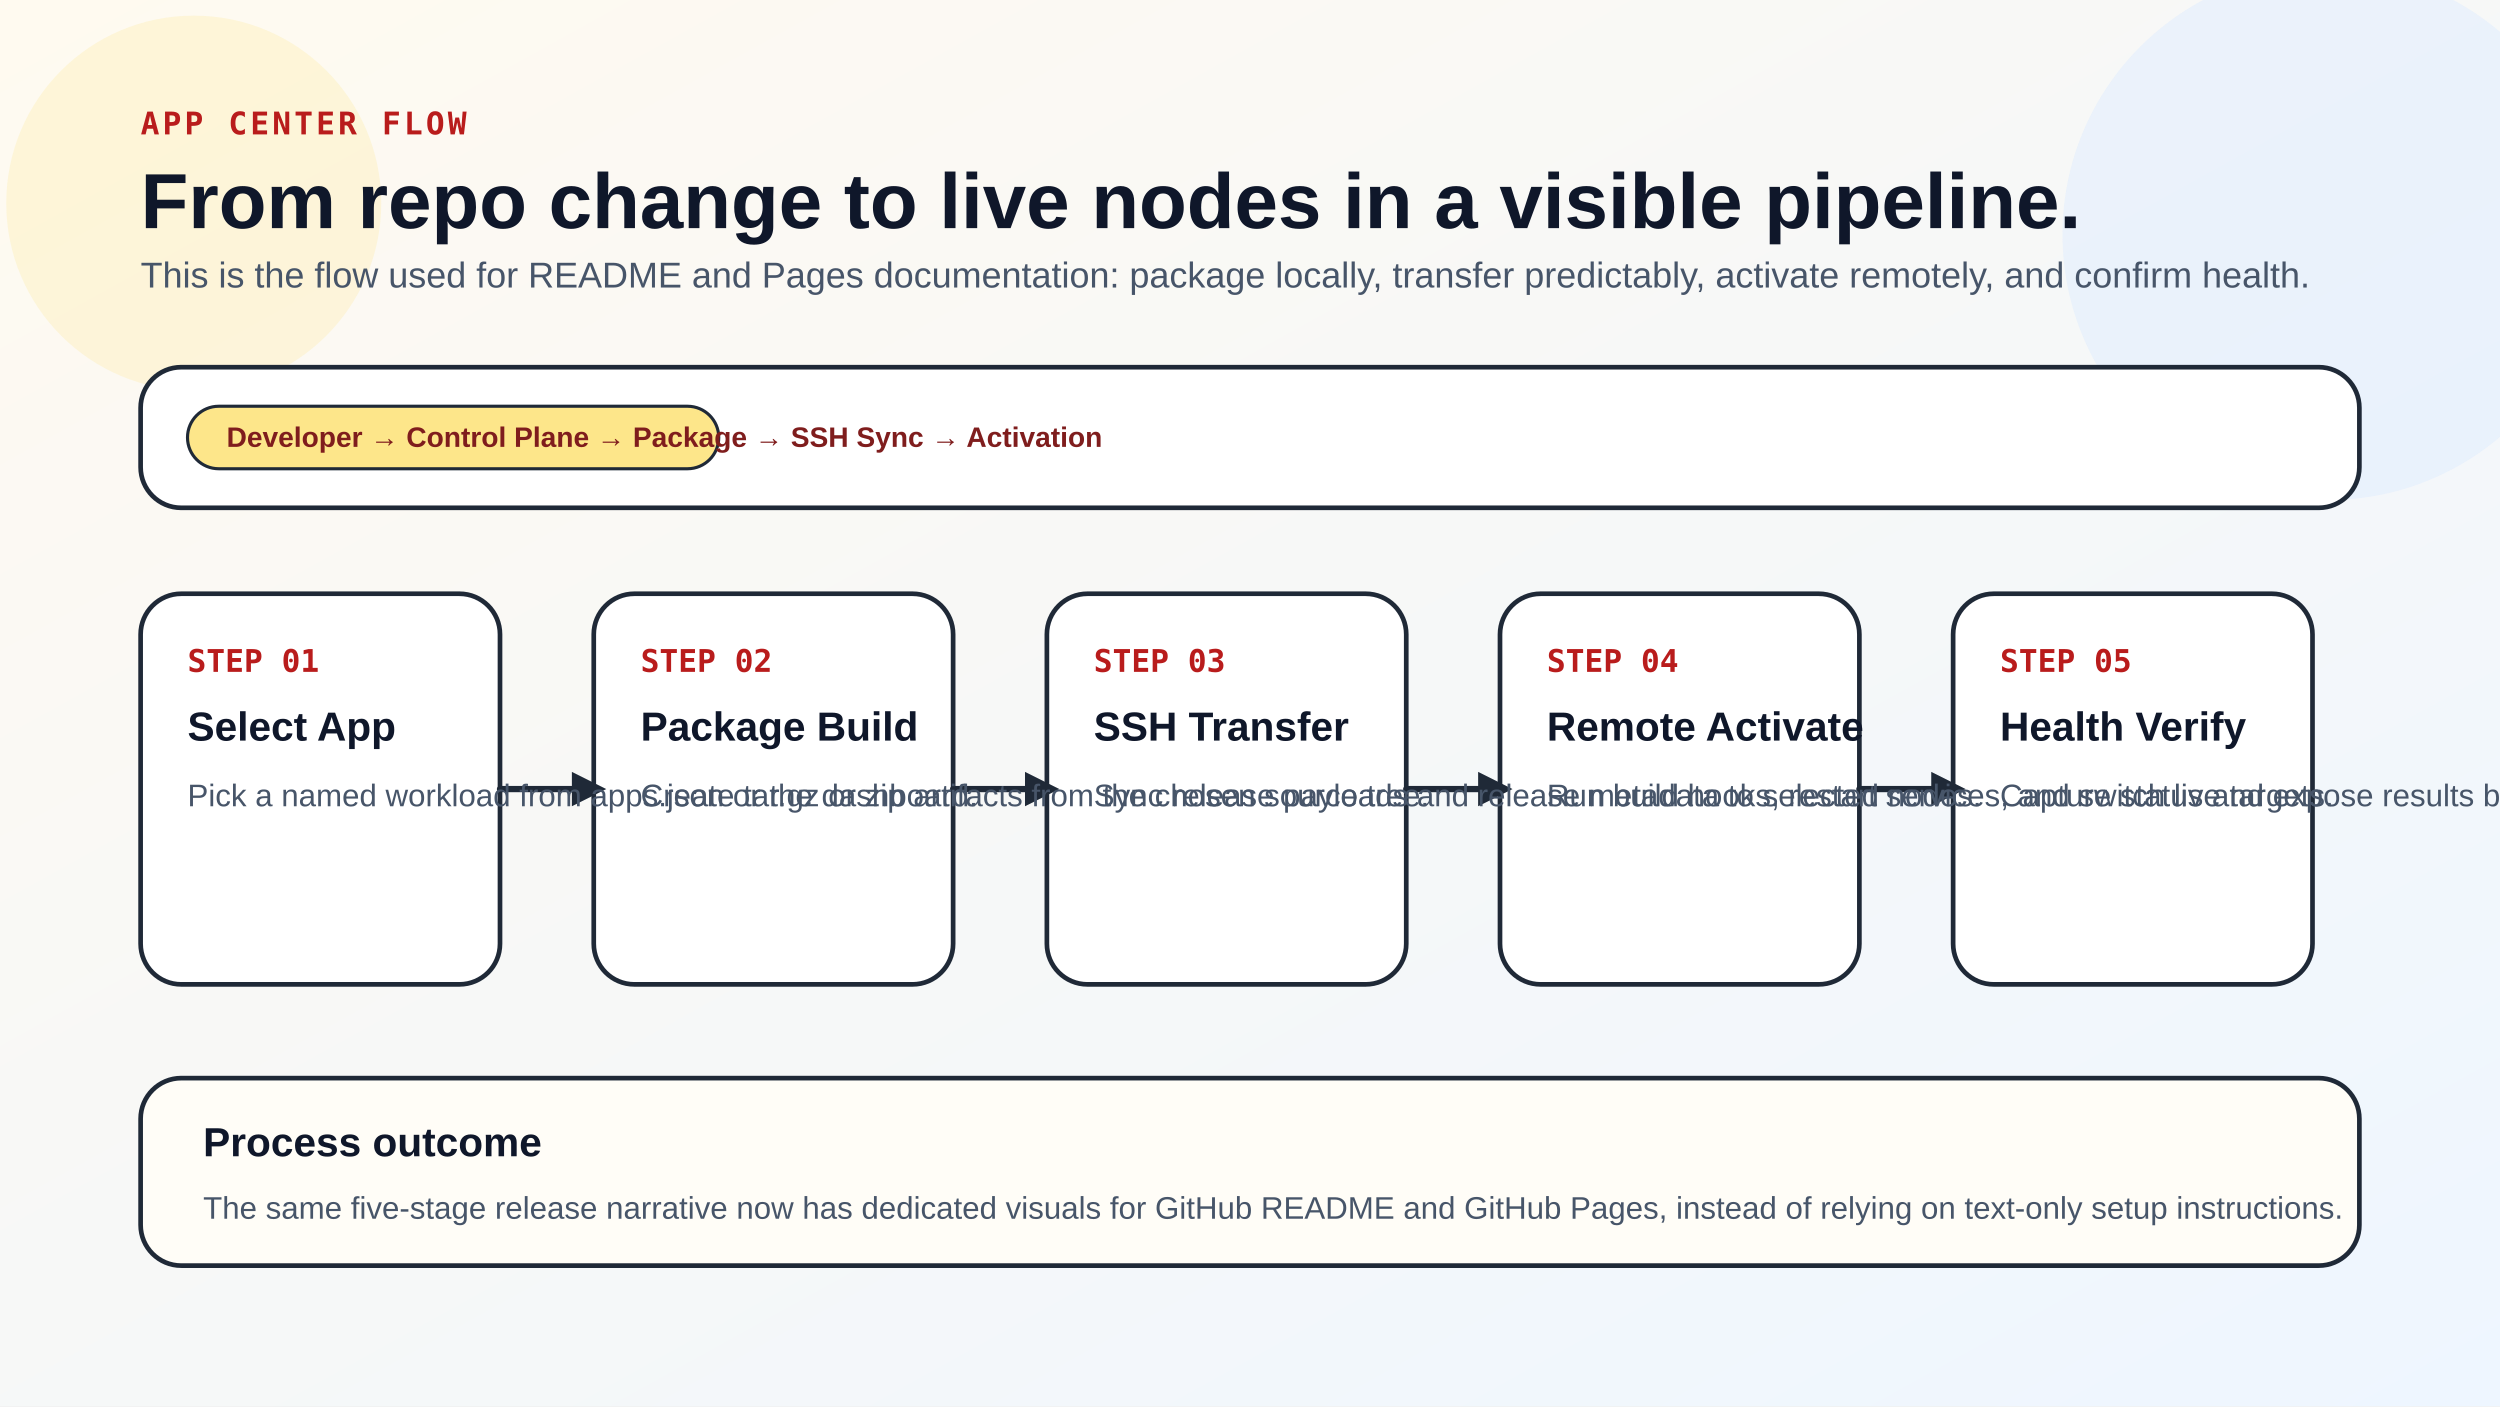
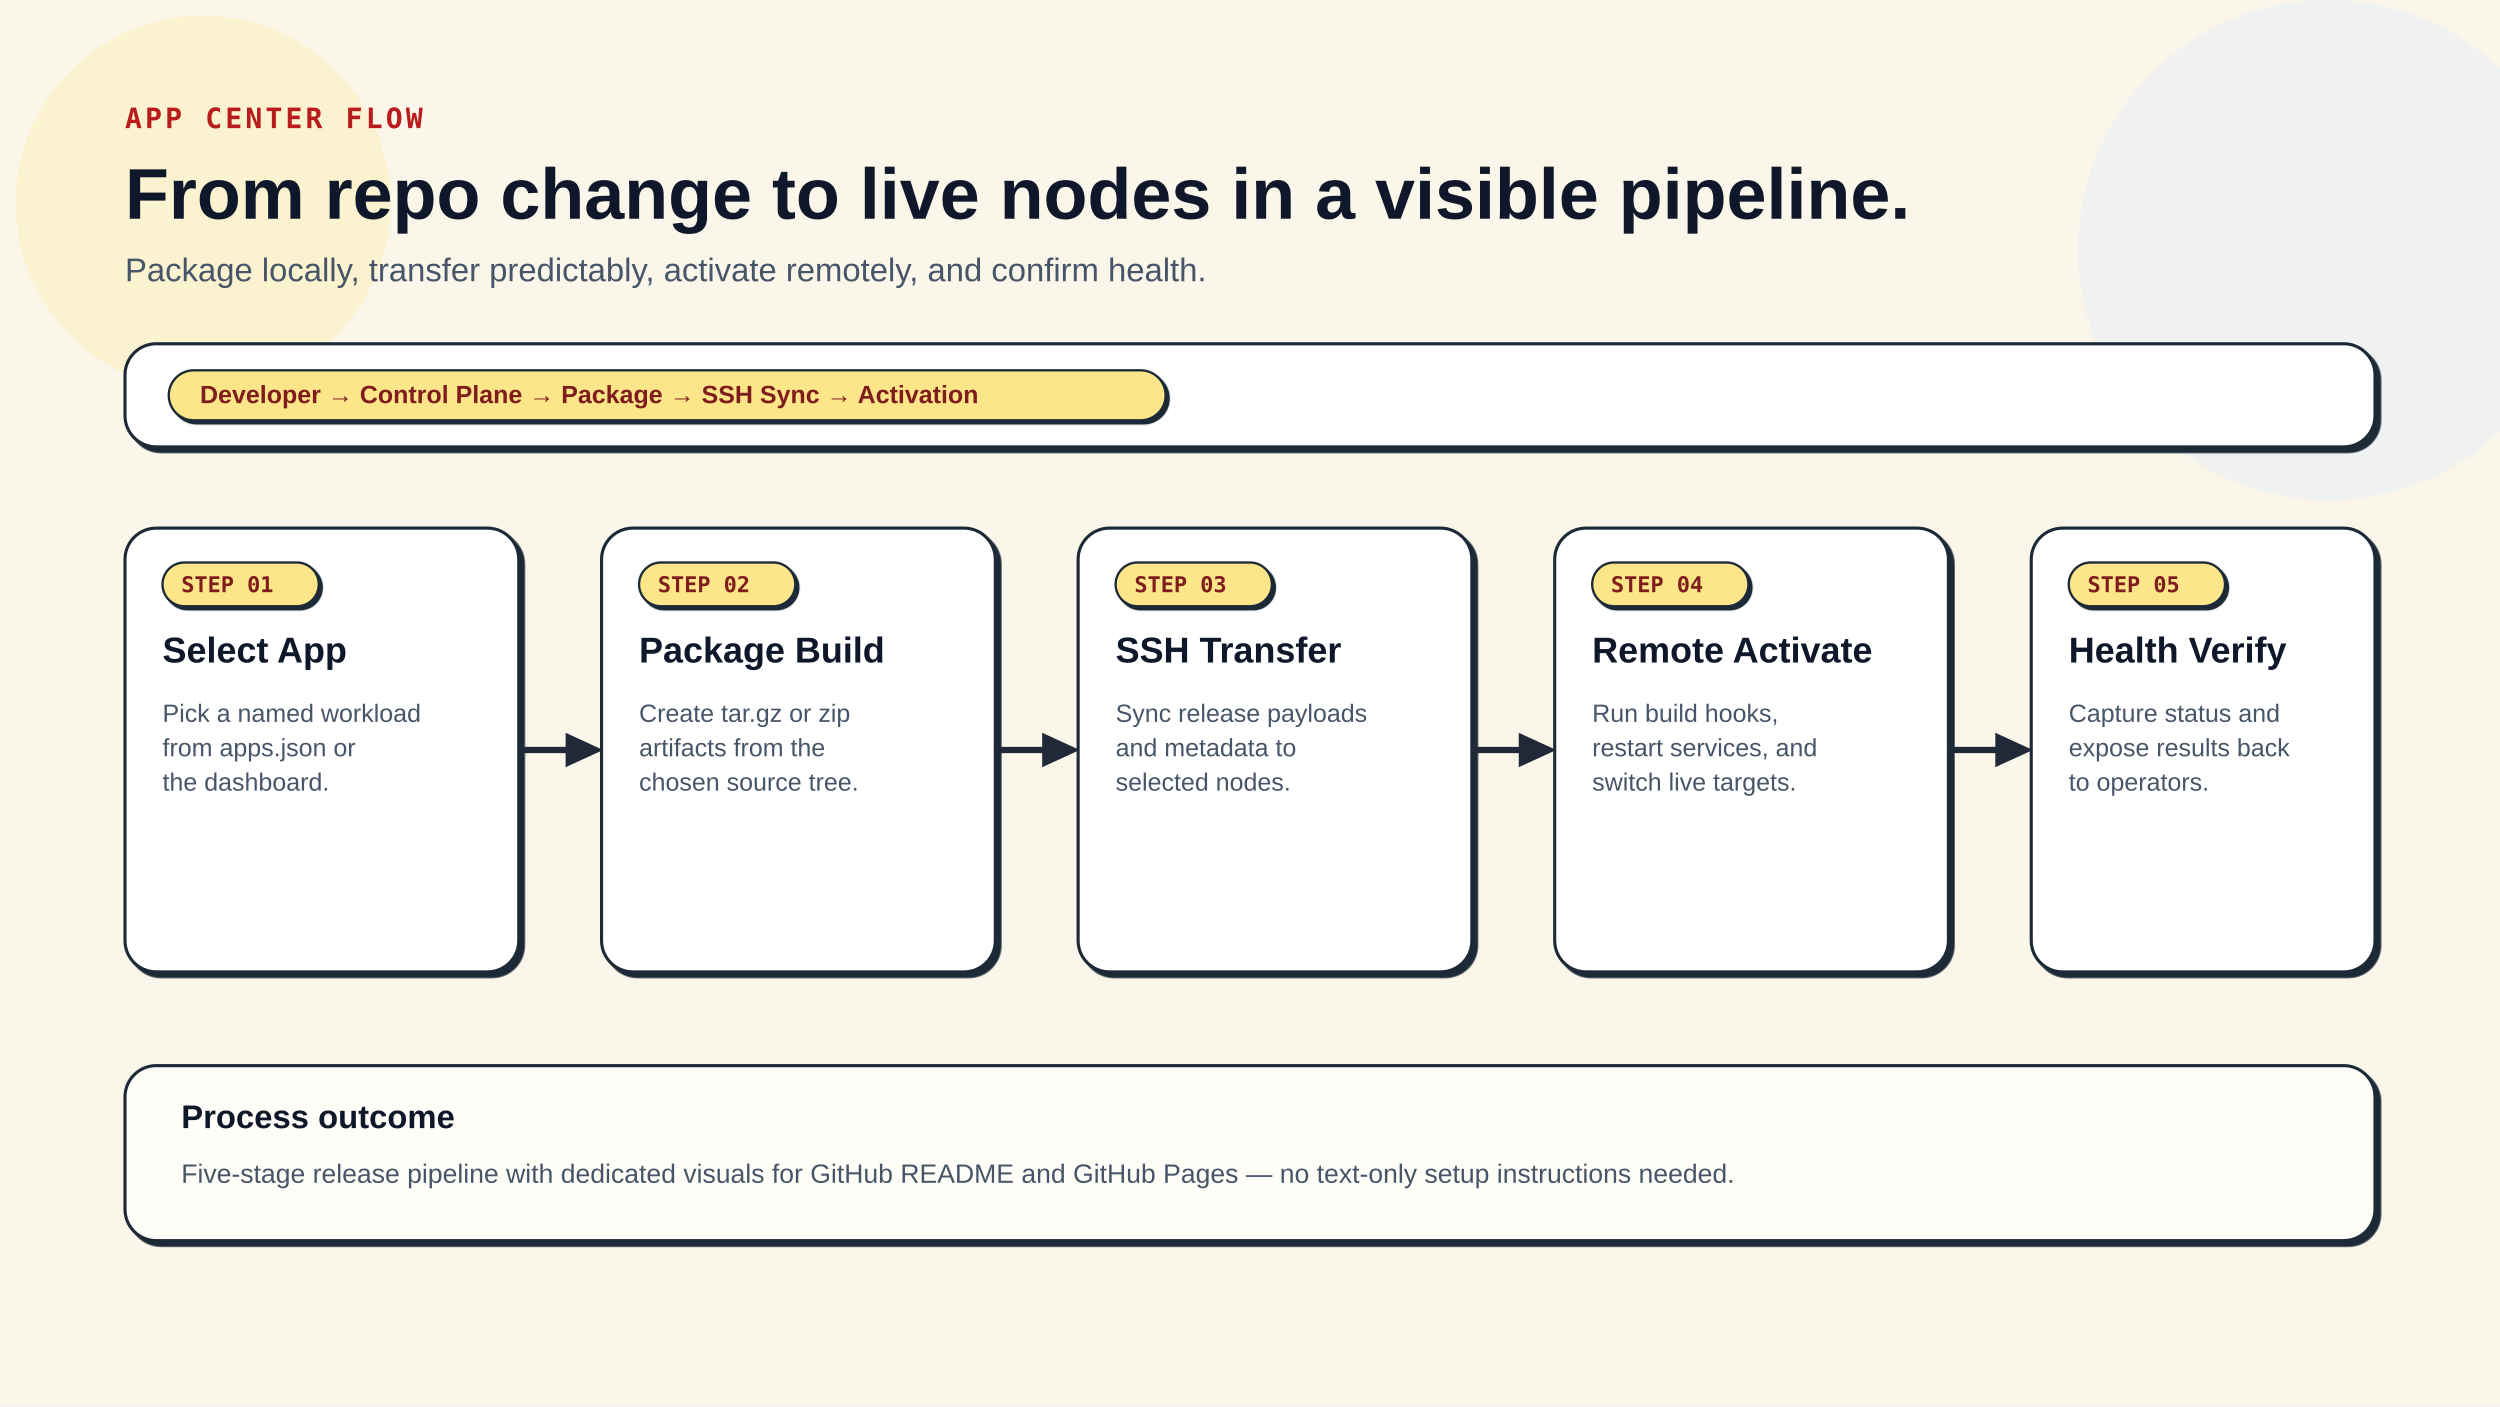
<svg xmlns="http://www.w3.org/2000/svg" viewBox="0 0 1600 900" role="img" aria-label="WatchTower deployment process">
  <defs>
-     <linearGradient id="bg" x1="0" y1="0" x2="1" y2="1">
-       <stop offset="0%" stop-color="#fffaf0" />
-       <stop offset="100%" stop-color="#eef6ff" />
-     </linearGradient>
-     <style>
-       .title { font: 800 50px 'DM Sans', Arial, sans-serif; fill: #0f172a; }
-       .subtitle { font: 500 23px 'DM Sans', Arial, sans-serif; fill: #475569; }
-       .stepTitle { font: 800 26px 'DM Sans', Arial, sans-serif; fill: #0f172a; }
-       .stepCopy { font: 500 20px 'DM Sans', Arial, sans-serif; fill: #475569; }
-       .stepNo { font: 800 20px 'Space Mono', monospace; fill: #b91c1c; }
-       .eyebrow { font: 700 20px 'Space Mono', monospace; letter-spacing: 2px; fill: #b91c1c; }
-       .pill { font: 700 18px 'DM Sans', Arial, sans-serif; fill: #7f1d1d; }
-     </style>
+     <filter id="cs" x="-4%" y="-4%" width="112%" height="116%">
+       <feDropShadow dx="3" dy="3" stdDeviation="0" flood-color="#1f2937" />
+     </filter>
+     <filter id="ps" x="-2%" y="-8%" width="108%" height="132%">
+       <feDropShadow dx="2" dy="2" stdDeviation="0" flood-color="#1f2937" />
+     </filter>
  </defs>
-   <rect width="1600" height="900" fill="url(#bg)" />
-   <circle cx="124" cy="130" r="120" fill="#fde68a" opacity="0.24" />
-   <circle cx="1490" cy="150" r="170" fill="#dbeafe" opacity="0.45" />
-   <text x="90" y="86" class="eyebrow">APP CENTER FLOW</text>
-   <text x="90" y="146" class="title">From repo change to live nodes in a visible pipeline.</text>
-   <text x="90" y="184" class="subtitle">This is the flow used for README and Pages documentation: package locally, transfer predictably, activate remotely, and confirm health.</text>
-   <rect x="90" y="235" width="1420" height="90" rx="26" fill="#ffffff" stroke="#1f2937" stroke-width="3" />
-   <rect x="120" y="260" width="340" height="40" rx="20" fill="#fde68a" stroke="#1f2937" stroke-width="2" />
-   <text x="145" y="286" class="pill">Developer → Control Plane → Package → SSH Sync → Activation</text>
-   <rect x="90" y="380" width="230" height="250" rx="26" fill="#ffffff" stroke="#1f2937" stroke-width="3" />
-   <rect x="380" y="380" width="230" height="250" rx="26" fill="#ffffff" stroke="#1f2937" stroke-width="3" />
-   <rect x="670" y="380" width="230" height="250" rx="26" fill="#ffffff" stroke="#1f2937" stroke-width="3" />
-   <rect x="960" y="380" width="230" height="250" rx="26" fill="#ffffff" stroke="#1f2937" stroke-width="3" />
-   <rect x="1250" y="380" width="230" height="250" rx="26" fill="#ffffff" stroke="#1f2937" stroke-width="3" />
-   <line x1="320" y1="505" x2="380" y2="505" stroke="#1f2937" stroke-width="4" stroke-linecap="round" />
-   <polygon points="366,494 388,505 366,516" fill="#1f2937" />
-   <line x1="610" y1="505" x2="670" y2="505" stroke="#1f2937" stroke-width="4" stroke-linecap="round" />
-   <polygon points="656,494 678,505 656,516" fill="#1f2937" />
-   <line x1="900" y1="505" x2="960" y2="505" stroke="#1f2937" stroke-width="4" stroke-linecap="round" />
-   <polygon points="946,494 968,505 946,516" fill="#1f2937" />
-   <line x1="1190" y1="505" x2="1250" y2="505" stroke="#1f2937" stroke-width="4" stroke-linecap="round" />
-   <polygon points="1236,494 1258,505 1236,516" fill="#1f2937" />
-   <text x="120" y="430" class="stepNo">STEP 01</text>
-   <text x="120" y="474" class="stepTitle">Select App</text>
-   <text x="120" y="516" class="stepCopy">Pick a named workload from apps.json or the dashboard.</text>
-   <text x="410" y="430" class="stepNo">STEP 02</text>
-   <text x="410" y="474" class="stepTitle">Package Build</text>
-   <text x="410" y="516" class="stepCopy">Create tar.gz or zip artifacts from the chosen source tree.</text>
-   <text x="700" y="430" class="stepNo">STEP 03</text>
-   <text x="700" y="474" class="stepTitle">SSH Transfer</text>
-   <text x="700" y="516" class="stepCopy">Sync release payloads and release metadata to selected nodes.</text>
-   <text x="990" y="430" class="stepNo">STEP 04</text>
-   <text x="990" y="474" class="stepTitle">Remote Activate</text>
-   <text x="990" y="516" class="stepCopy">Run build hooks, restart services, and switch live targets.</text>
-   <text x="1280" y="430" class="stepNo">STEP 05</text>
-   <text x="1280" y="474" class="stepTitle">Health Verify</text>
-   <text x="1280" y="516" class="stepCopy">Capture status and expose results back to operators.</text>
-   <rect x="90" y="690" width="1420" height="120" rx="26" fill="#fffdf7" stroke="#1f2937" stroke-width="3" />
-   <text x="130" y="740" class="stepTitle">Process outcome</text>
-   <text x="130" y="780" class="stepCopy">The same five-stage release narrative now has dedicated visuals for GitHub README and GitHub Pages, instead of relying on text-only setup instructions.</text>
+   <rect width="1600" height="900" fill="#fbf6ea" />
+   <circle cx="130" cy="130" r="120" fill="#fde68a" opacity="0.28" />
+   <circle cx="1490" cy="160" r="160" fill="#dbeafe" opacity="0.35" />
+   <text x="80" y="82" font-family="'Space Mono', monospace" font-size="18" font-weight="700" fill="#b91c1c" letter-spacing="2">APP CENTER FLOW</text>
+   <text x="80" y="140" font-family="'DM Sans', Arial, sans-serif" font-size="46" font-weight="800" fill="#0f172a">From repo change to live nodes in a visible pipeline.</text>
+   <text x="80" y="180" font-family="'DM Sans', Arial, sans-serif" font-size="21" font-weight="500" fill="#475569">Package locally, transfer predictably, activate remotely, and confirm health.</text>
+   <rect x="80" y="220" width="1440" height="66" rx="20" fill="#ffffff" stroke="#1f2937" stroke-width="2" filter="url(#cs)" />
+   <rect x="108" y="237" width="638" height="32" rx="16" fill="#fde68a" stroke="#1f2937" stroke-width="1.5" filter="url(#ps)" />
+   <text x="128" y="258" font-family="'DM Sans', Arial, sans-serif" font-size="16" font-weight="700" fill="#7f1d1d">Developer  →  Control Plane  →  Package  →  SSH Sync  →  Activation</text>
+   <rect x="80" y="338" width="252" height="284" rx="20" fill="#ffffff" stroke="#1f2937" stroke-width="2" filter="url(#cs)" />
+   <rect x="104" y="360" width="100" height="28" rx="14" fill="#fde68a" stroke="#1f2937" stroke-width="1.5" filter="url(#ps)" />
+   <text x="116" y="379" font-family="'Space Mono', monospace" font-size="14" font-weight="700" fill="#7f1d1d">STEP 01</text>
+   <text x="104" y="424" font-family="'DM Sans', Arial, sans-serif" font-size="23" font-weight="800" fill="#0f172a">Select App</text>
+   <text x="104" y="462" font-family="'DM Sans', Arial, sans-serif" font-size="16" font-weight="500" fill="#475569">Pick a named workload</text>
+   <text x="104" y="484" font-family="'DM Sans', Arial, sans-serif" font-size="16" font-weight="500" fill="#475569">from apps.json or</text>
+   <text x="104" y="506" font-family="'DM Sans', Arial, sans-serif" font-size="16" font-weight="500" fill="#475569">the dashboard.</text>
+   <line x1="334" y1="480" x2="374" y2="480" stroke="#1f2937" stroke-width="4" stroke-linecap="round" />
+   <polygon points="362,469 386,480 362,491" fill="#1f2937" />
+   <rect x="385" y="338" width="252" height="284" rx="20" fill="#ffffff" stroke="#1f2937" stroke-width="2" filter="url(#cs)" />
+   <rect x="409" y="360" width="100" height="28" rx="14" fill="#fde68a" stroke="#1f2937" stroke-width="1.5" filter="url(#ps)" />
+   <text x="421" y="379" font-family="'Space Mono', monospace" font-size="14" font-weight="700" fill="#7f1d1d">STEP 02</text>
+   <text x="409" y="424" font-family="'DM Sans', Arial, sans-serif" font-size="23" font-weight="800" fill="#0f172a">Package Build</text>
+   <text x="409" y="462" font-family="'DM Sans', Arial, sans-serif" font-size="16" font-weight="500" fill="#475569">Create tar.gz or zip</text>
+   <text x="409" y="484" font-family="'DM Sans', Arial, sans-serif" font-size="16" font-weight="500" fill="#475569">artifacts from the</text>
+   <text x="409" y="506" font-family="'DM Sans', Arial, sans-serif" font-size="16" font-weight="500" fill="#475569">chosen source tree.</text>
+   <line x1="639" y1="480" x2="679" y2="480" stroke="#1f2937" stroke-width="4" stroke-linecap="round" />
+   <polygon points="667,469 691,480 667,491" fill="#1f2937" />
+   <rect x="690" y="338" width="252" height="284" rx="20" fill="#ffffff" stroke="#1f2937" stroke-width="2" filter="url(#cs)" />
+   <rect x="714" y="360" width="100" height="28" rx="14" fill="#fde68a" stroke="#1f2937" stroke-width="1.5" filter="url(#ps)" />
+   <text x="726" y="379" font-family="'Space Mono', monospace" font-size="14" font-weight="700" fill="#7f1d1d">STEP 03</text>
+   <text x="714" y="424" font-family="'DM Sans', Arial, sans-serif" font-size="23" font-weight="800" fill="#0f172a">SSH Transfer</text>
+   <text x="714" y="462" font-family="'DM Sans', Arial, sans-serif" font-size="16" font-weight="500" fill="#475569">Sync release payloads</text>
+   <text x="714" y="484" font-family="'DM Sans', Arial, sans-serif" font-size="16" font-weight="500" fill="#475569">and metadata to</text>
+   <text x="714" y="506" font-family="'DM Sans', Arial, sans-serif" font-size="16" font-weight="500" fill="#475569">selected nodes.</text>
+   <line x1="944" y1="480" x2="984" y2="480" stroke="#1f2937" stroke-width="4" stroke-linecap="round" />
+   <polygon points="972,469 996,480 972,491" fill="#1f2937" />
+   <rect x="995" y="338" width="252" height="284" rx="20" fill="#ffffff" stroke="#1f2937" stroke-width="2" filter="url(#cs)" />
+   <rect x="1019" y="360" width="100" height="28" rx="14" fill="#fde68a" stroke="#1f2937" stroke-width="1.5" filter="url(#ps)" />
+   <text x="1031" y="379" font-family="'Space Mono', monospace" font-size="14" font-weight="700" fill="#7f1d1d">STEP 04</text>
+   <text x="1019" y="424" font-family="'DM Sans', Arial, sans-serif" font-size="23" font-weight="800" fill="#0f172a">Remote Activate</text>
+   <text x="1019" y="462" font-family="'DM Sans', Arial, sans-serif" font-size="16" font-weight="500" fill="#475569">Run build hooks,</text>
+   <text x="1019" y="484" font-family="'DM Sans', Arial, sans-serif" font-size="16" font-weight="500" fill="#475569">restart services, and</text>
+   <text x="1019" y="506" font-family="'DM Sans', Arial, sans-serif" font-size="16" font-weight="500" fill="#475569">switch live targets.</text>
+   <line x1="1249" y1="480" x2="1289" y2="480" stroke="#1f2937" stroke-width="4" stroke-linecap="round" />
+   <polygon points="1277,469 1301,480 1277,491" fill="#1f2937" />
+   <rect x="1300" y="338" width="220" height="284" rx="20" fill="#ffffff" stroke="#1f2937" stroke-width="2" filter="url(#cs)" />
+   <rect x="1324" y="360" width="100" height="28" rx="14" fill="#fde68a" stroke="#1f2937" stroke-width="1.5" filter="url(#ps)" />
+   <text x="1336" y="379" font-family="'Space Mono', monospace" font-size="14" font-weight="700" fill="#7f1d1d">STEP 05</text>
+   <text x="1324" y="424" font-family="'DM Sans', Arial, sans-serif" font-size="23" font-weight="800" fill="#0f172a">Health Verify</text>
+   <text x="1324" y="462" font-family="'DM Sans', Arial, sans-serif" font-size="16" font-weight="500" fill="#475569">Capture status and</text>
+   <text x="1324" y="484" font-family="'DM Sans', Arial, sans-serif" font-size="16" font-weight="500" fill="#475569">expose results back</text>
+   <text x="1324" y="506" font-family="'DM Sans', Arial, sans-serif" font-size="16" font-weight="500" fill="#475569">to operators.</text>
+   <rect x="80" y="682" width="1440" height="112" rx="20" fill="#fffdf7" stroke="#1f2937" stroke-width="2" filter="url(#cs)" />
+   <text x="116" y="722" font-family="'DM Sans', Arial, sans-serif" font-size="21" font-weight="800" fill="#0f172a">Process outcome</text>
+   <text x="116" y="757" font-family="'DM Sans', Arial, sans-serif" font-size="17" font-weight="500" fill="#475569">Five-stage release pipeline with dedicated visuals for GitHub README and GitHub Pages — no text-only setup instructions needed.</text>
</svg>
